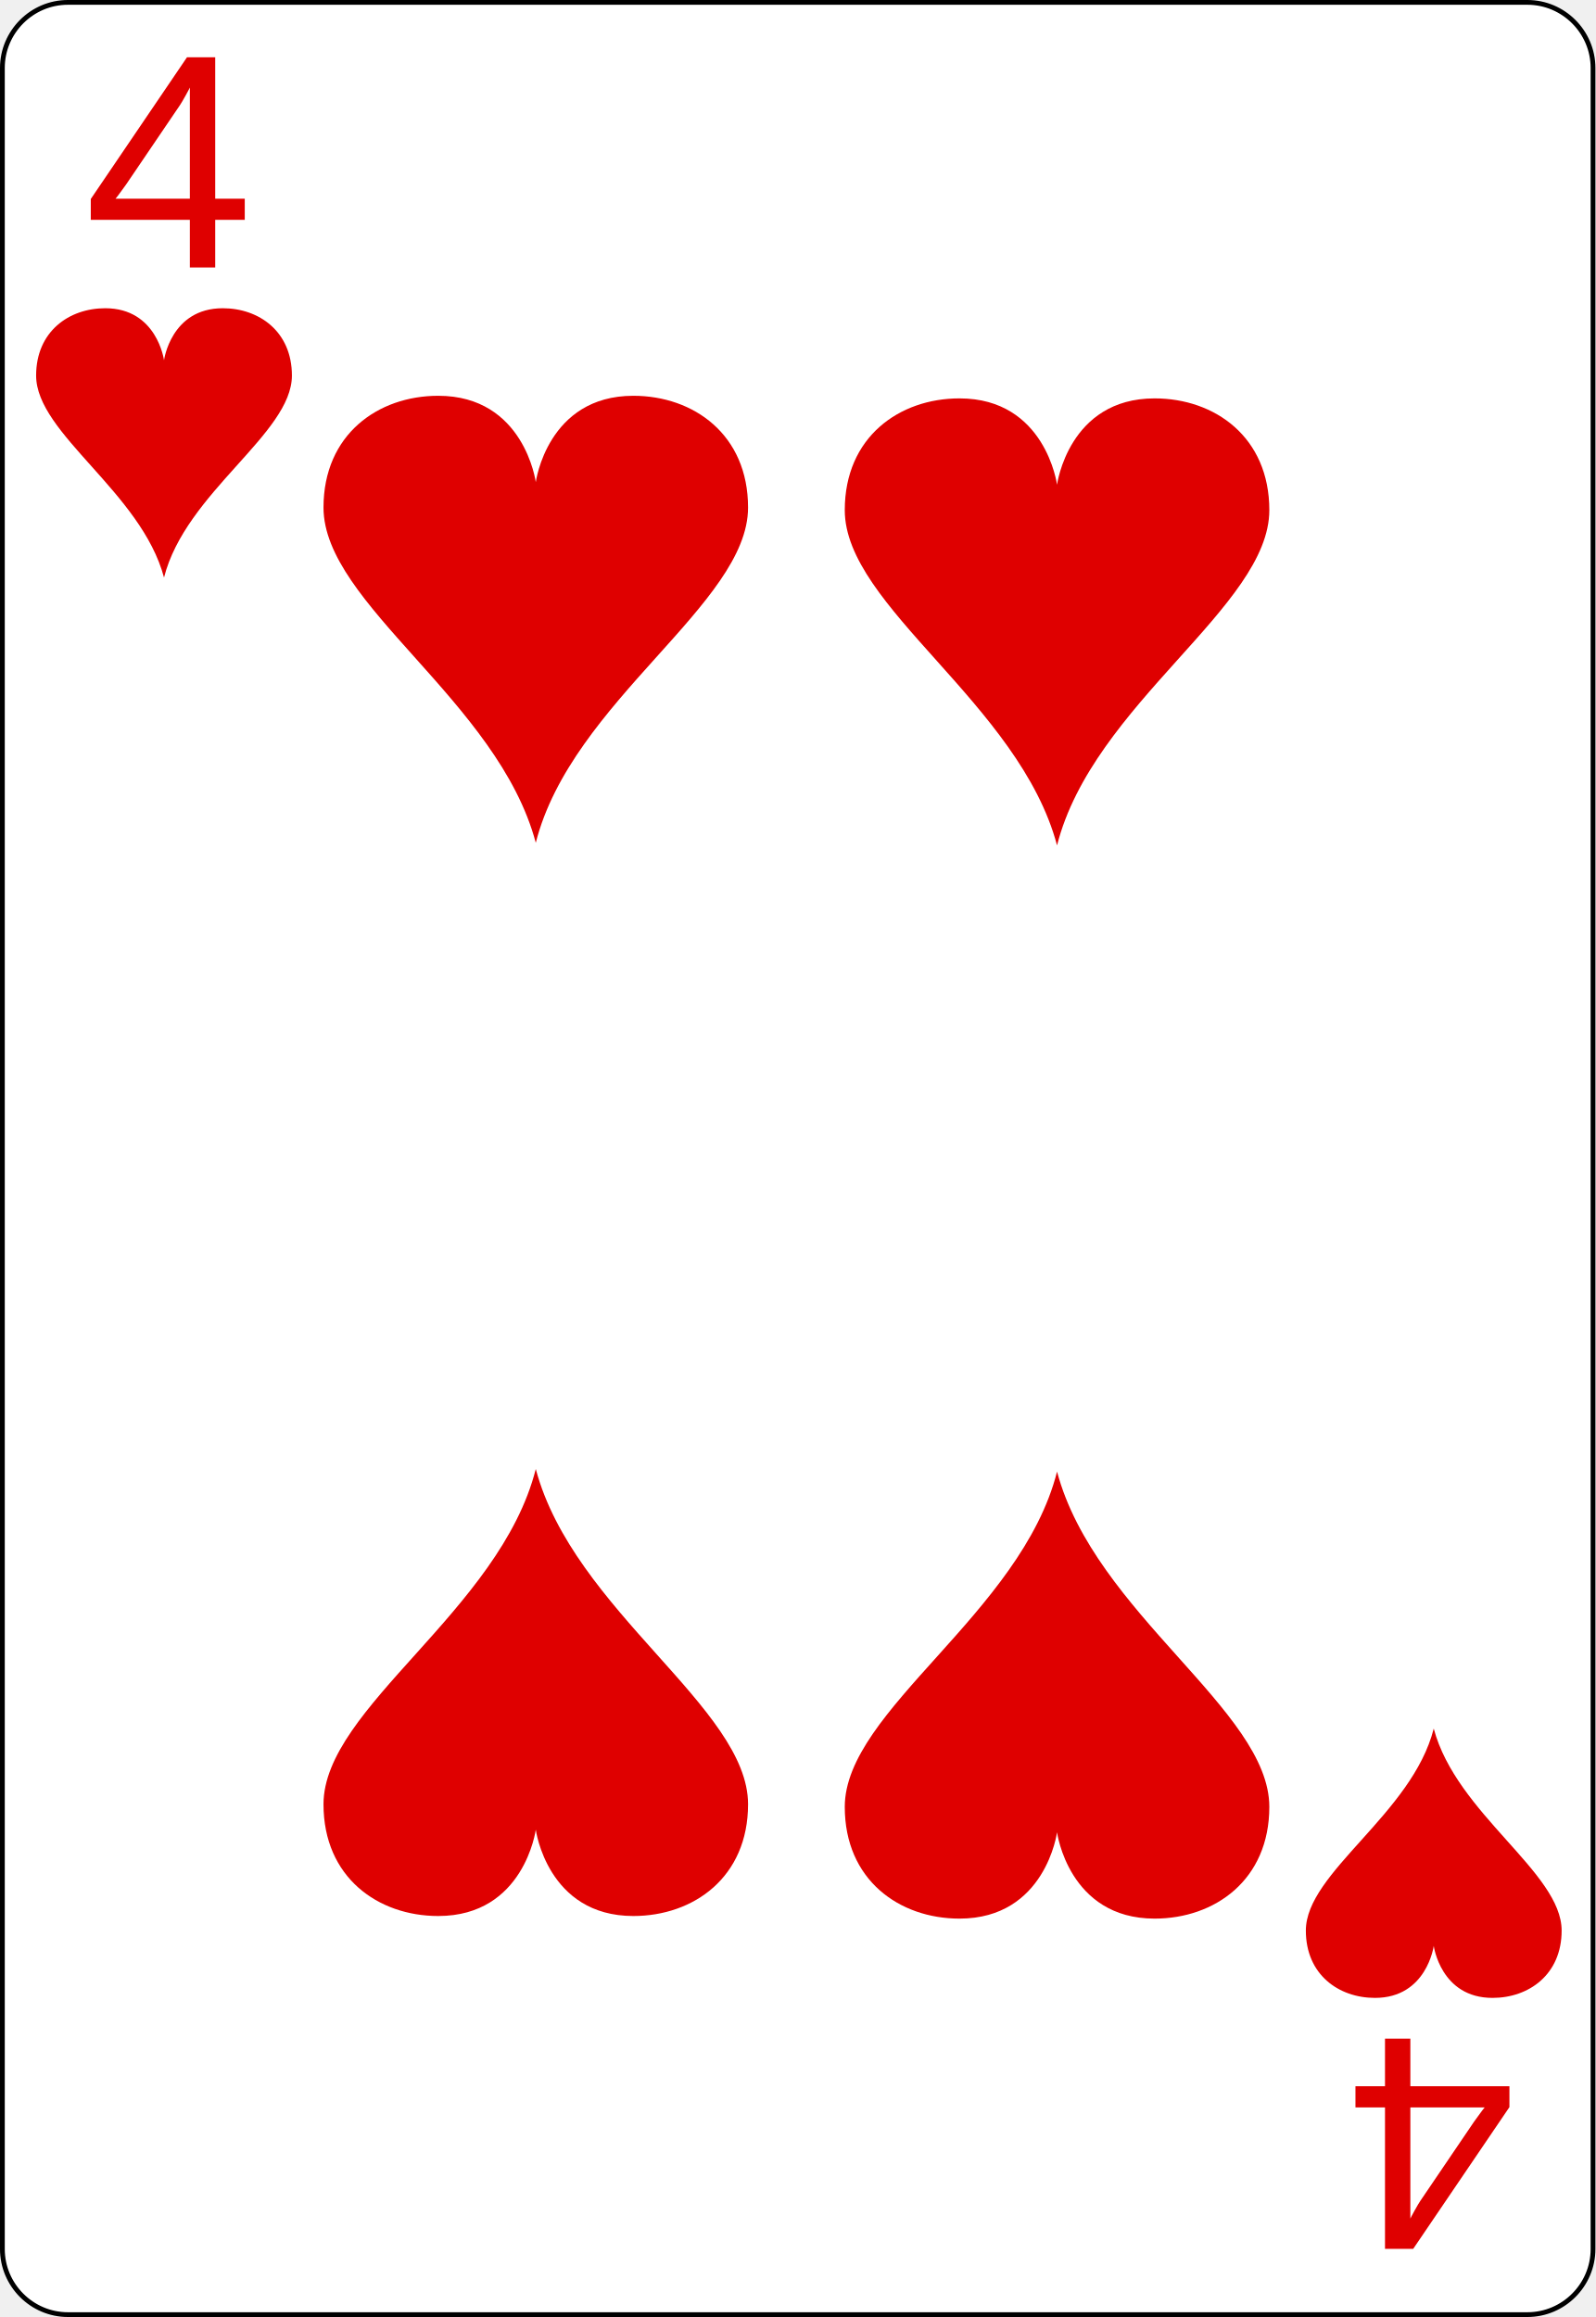
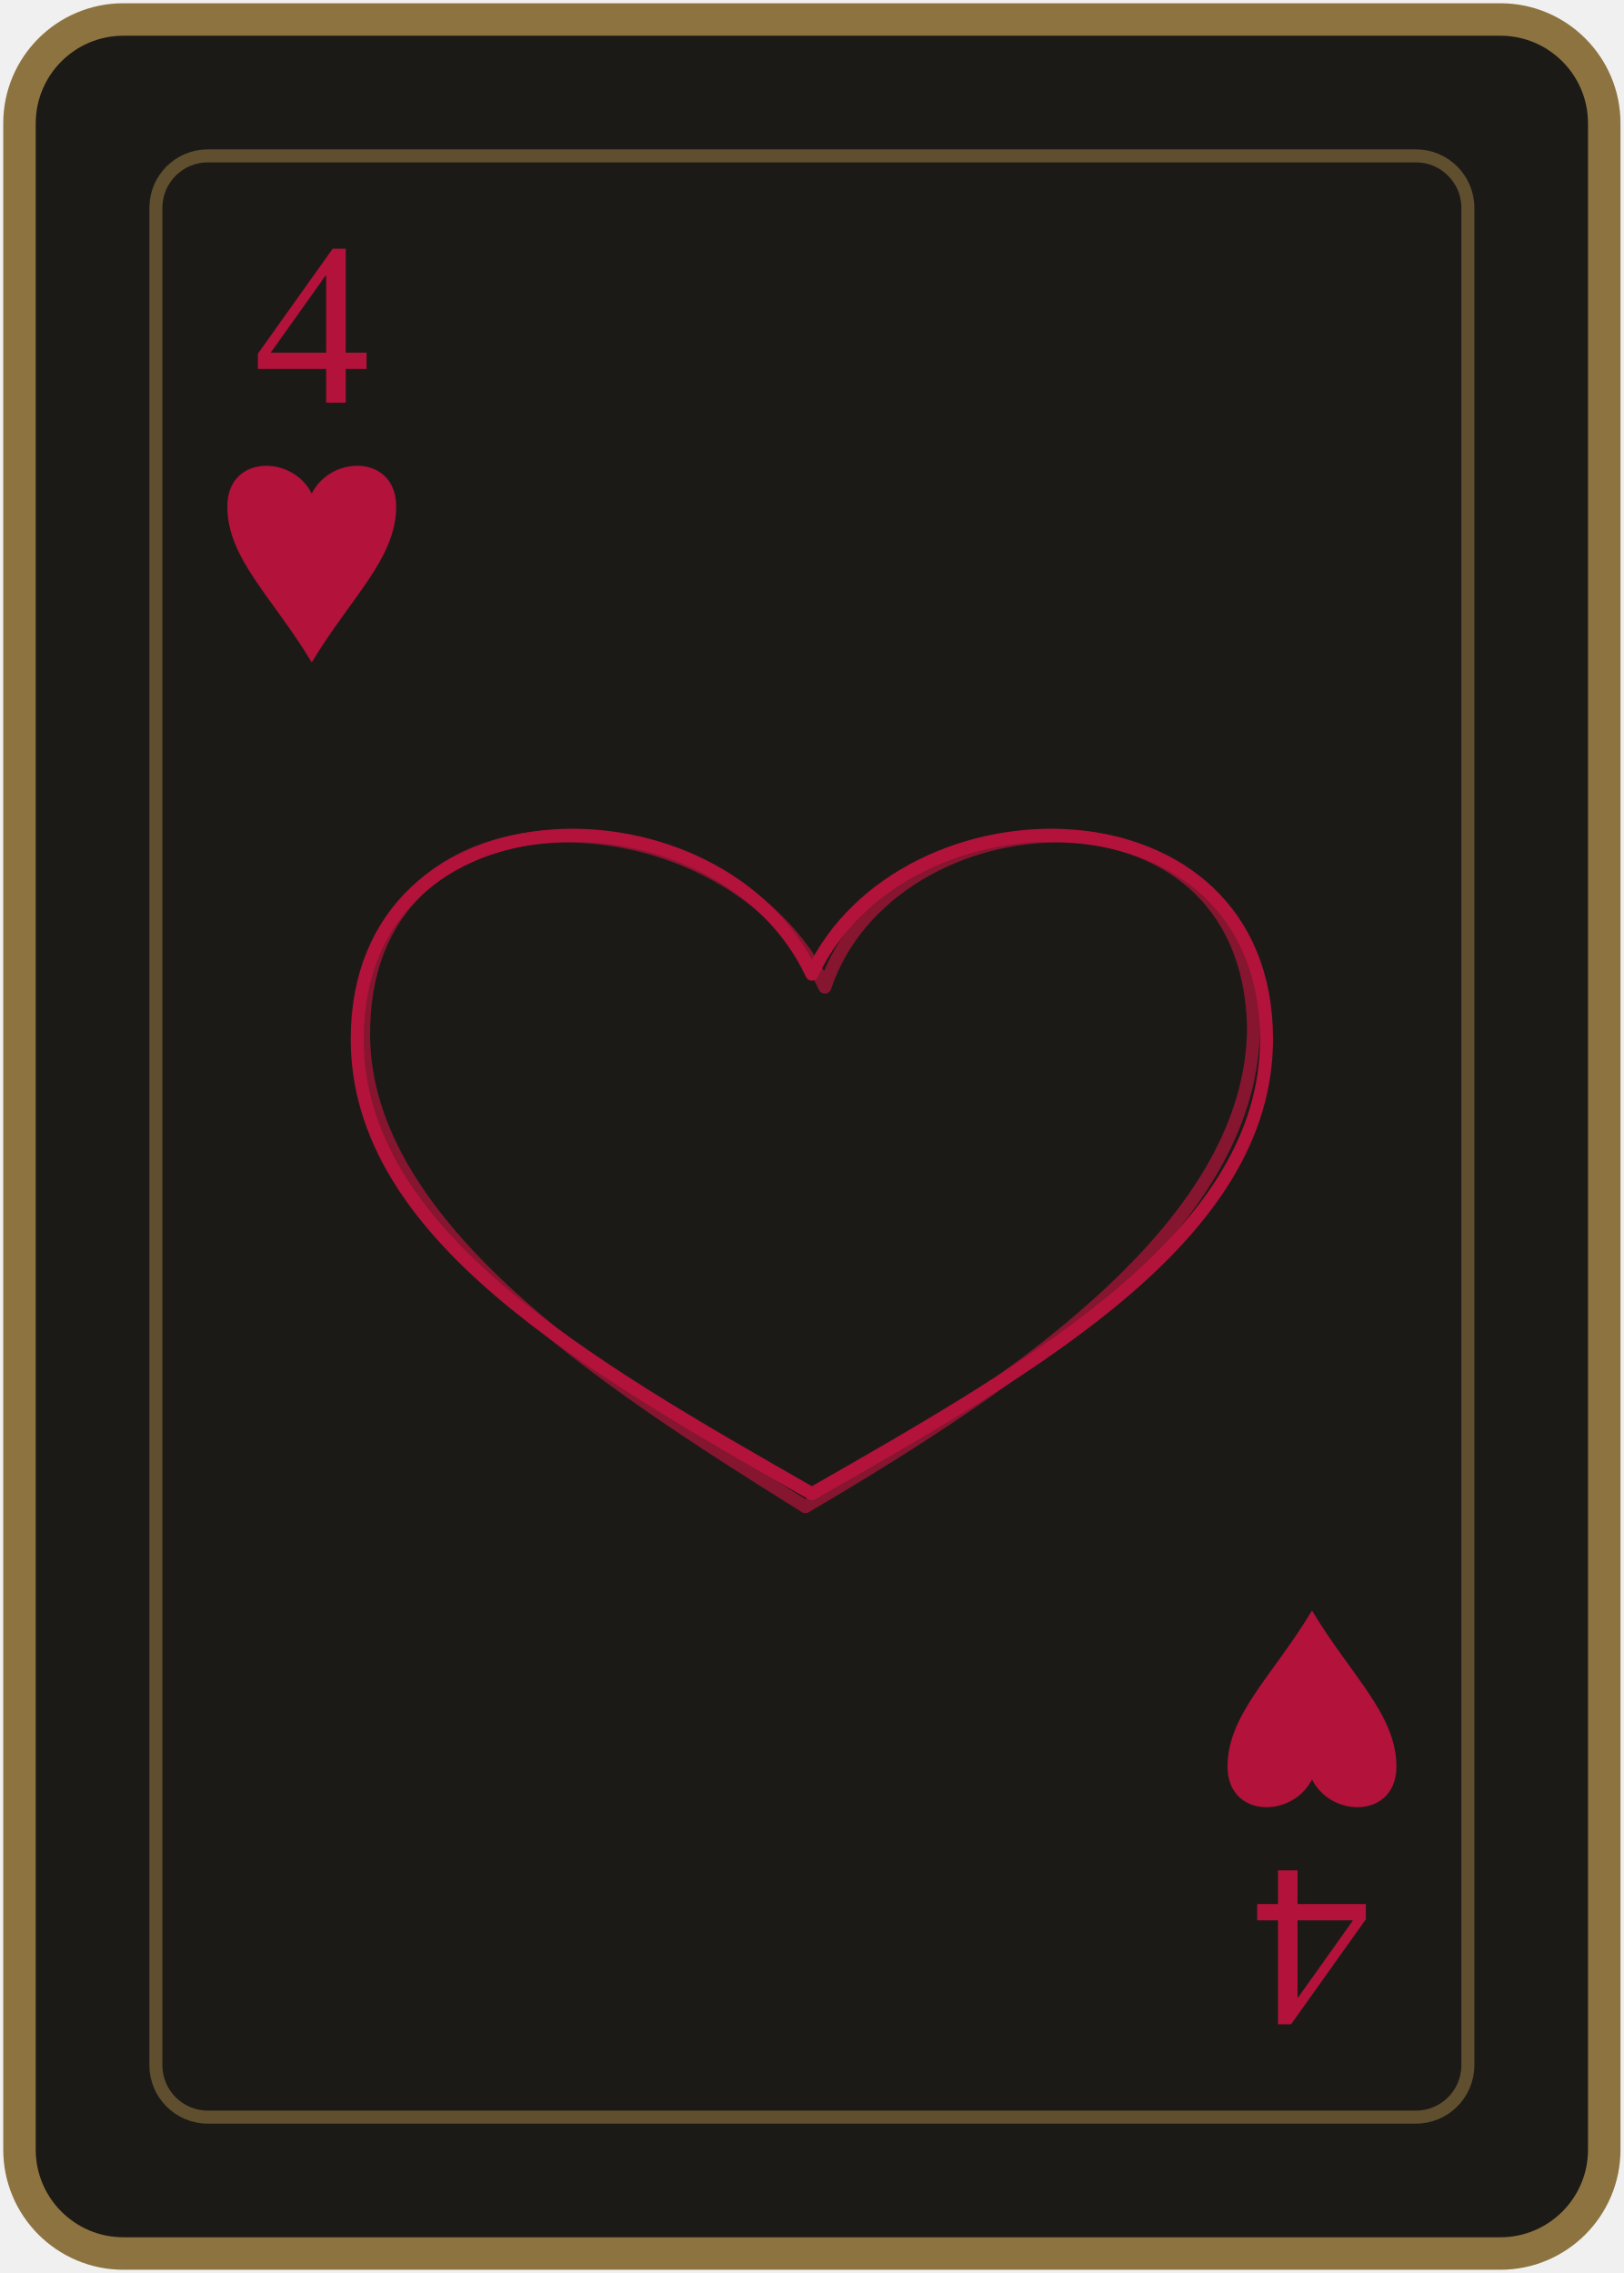
- <svg xmlns="http://www.w3.org/2000/svg" xmlns:xlink="http://www.w3.org/1999/xlink" width="167.087pt" height="242.667pt" viewBox="0 0 167.087 242.667" xml:space="preserve" id="svg2" version="1.1">
-   <defs id="defs41">
-     <radialGradient xlink:href="#linearGradient3773" id="radialGradient3781" cx="-0.158" cy="-8.835" fx="-0.158" fy="-8.835" r="8" gradientTransform="matrix(-1.584269,-0.02349808,0.03071979,-2.477574,-0.2485638,-26.71351)" gradientUnits="userSpaceOnUse" />
-     <linearGradient id="linearGradient3773">
-       <stop style="stop-color:#000000;stop-opacity:1;" offset="0" id="stop3775" />
-       <stop style="stop-color:#000000;stop-opacity:0.649;" offset="1" id="stop3777" />
-     </linearGradient>
-     <radialGradient xlink:href="#linearGradient3773" id="radialGradient3957" cx="-0.158" cy="-8.835" fx="-0.158" fy="-8.835" r="8" gradientTransform="matrix(-1.584269,-0.02349808,0.03071979,-2.477574,-0.2485638,-26.71351)" gradientUnits="userSpaceOnUse" />
-     <linearGradient id="linearGradient3959">
-       <stop style="stop-color:#000000;stop-opacity:1;" offset="0" id="stop3961" />
-       <stop style="stop-color:#000000;stop-opacity:0.649;" offset="1" id="stop3963" />
-     </linearGradient>
-     <radialGradient r="81.903" fy="509.476" fx="168.025" cy="509.476" cx="168.025" gradientTransform="matrix(1.25656,-0.7774064,0.3366382,0.5361257,-221.2021,359.2426)" gradientUnits="userSpaceOnUse" id="radialGradient3975" xlink:href="#linearGradient3784-4" />
-     <linearGradient id="linearGradient3784-4">
-       <stop style="stop-color:#ffffff;stop-opacity:0.435;" offset="0" id="stop3786-8" />
-       <stop style="stop-color:#000000;stop-opacity:0;" offset="1" id="stop3788-6" />
-     </linearGradient>
-     <radialGradient xlink:href="#linearGradient3784-4-5" id="radialGradient3929" gradientUnits="userSpaceOnUse" gradientTransform="matrix(1.25656,-0.7774064,0.3366382,0.5361257,-221.2021,359.2426)" cx="168.025" cy="509.476" fx="168.025" fy="509.476" r="81.903" />
-     <linearGradient id="linearGradient3784-4-5">
-       <stop style="stop-color:#ffffff;stop-opacity:0.489;" offset="0" id="stop3786-8-0" />
-       <stop style="stop-color:#000000;stop-opacity:0;" offset="1" id="stop3788-6-3" />
-     </linearGradient>
-     <radialGradient xlink:href="#linearGradient3784-4-1" id="radialGradient3927" gradientUnits="userSpaceOnUse" gradientTransform="matrix(1.25656,-0.7774064,0.3366382,0.5361257,-221.2021,359.2426)" cx="168.025" cy="509.476" fx="168.025" fy="509.476" r="81.903" />
-     <linearGradient id="linearGradient3784-4-1">
-       <stop style="stop-color:#ffffff;stop-opacity:0.237;" offset="0" id="stop3786-8-03" />
-       <stop style="stop-color:#000000;stop-opacity:0;" offset="1" id="stop3788-6-6" />
-     </linearGradient>
-     <radialGradient xlink:href="#linearGradient3768" id="radialGradient3776" cx="-0.206" cy="-4.579" fx="-0.206" fy="-4.579" r="8" gradientTransform="matrix(-1,0,0,-1.720176,-0.4120407,-13.02719)" gradientUnits="userSpaceOnUse" />
-     <linearGradient id="linearGradient3768">
-       <stop style="stop-color:#df0000;stop-opacity:1;" offset="0" id="stop3770" />
-       <stop style="stop-color:#df0000;stop-opacity:0.672;" offset="1" id="stop3772" />
-     </linearGradient>
-     <radialGradient r="81.903" fy="511.223" fx="171.487" cy="511.223" cx="171.487" gradientTransform="matrix(1.152989,-0.6739155,0.3948202,0.6754904,-233.6326,270.4008)" gradientUnits="userSpaceOnUse" id="radialGradient4013" xlink:href="#linearGradient3784-4-6" />
-     <linearGradient id="linearGradient3784-4-6">
-       <stop style="stop-color:#ffffff;stop-opacity:0.313;" offset="0" id="stop3786-8-8" />
-       <stop style="stop-color:#000000;stop-opacity:0;" offset="1" id="stop3788-6-8" />
-     </linearGradient>
-     <radialGradient r="81.903" fy="492.632" fx="159.354" cy="492.632" cx="159.354" gradientTransform="matrix(1.089478,-0.715138,0.4464527,0.6562658,-244.9333,290.9185)" gradientUnits="userSpaceOnUse" id="radialGradient4013-8" xlink:href="#linearGradient3784-4-2" />
-     <linearGradient id="linearGradient3784-4-2">
-       <stop style="stop-color:#ffffff;stop-opacity:0.29;" offset="0" id="stop3786-8-1" />
-       <stop style="stop-color:#000000;stop-opacity:0;" offset="1" id="stop3788-6-5" />
-     </linearGradient>
-     <radialGradient r="81.903" fy="492.632" fx="159.354" cy="492.632" cx="159.354" gradientTransform="matrix(1.089478,-0.715138,0.4464527,0.6562658,-244.9333,290.9185)" gradientUnits="userSpaceOnUse" id="radialGradient3073" xlink:href="#linearGradient3784-4-2" />
+ <svg xmlns="http://www.w3.org/2000/svg" viewBox="0 0 250 350" width="250" height="350" class="op-face">
+   <defs>
+     <style>
+       .op-face .op-bg {
+         fill: var(--op-color-neutral-minus-eight, #1c1a17);
+       }
+ 
+       /* opposite of the app's neutral background: light mode default is dark,
+          dark mode flips it light */
+       @media (prefers-color-scheme: dark) {
+         .op-face .op-bg {
+           fill: var(--op-color-neutral-plus-eight, #f5f4f2);
+         }
+       }
+ 
+       .op-face .op-border {
+         fill: none;
+         stroke: var(--op-color-primary-base, #8d733f);
+         stroke-width: 5;
+       }
+ 
+       .op-face .op-border-inner {
+         fill: none;
+         stroke: var(--op-color-primary-base, #8d733f);
+         stroke-width: 2;
+         opacity: 0.6;
+       }
+ 
+       .op-face .op-emblem-line {
+         fill: none;
+         stroke: var(--op-color-alerts-danger-base, #b3123b);
+         stroke-width: 2;
+         stroke-linecap: round;
+         stroke-linejoin: round;
+       }
+ 
+       .op-face .op-emblem-fill {
+         fill: var(--op-color-alerts-danger-base, #b3123b);
+       }
+ 
+       .op-face .op-index {
+         fill: var(--op-color-alerts-danger-base, #b3123b);
+         font-family: Georgia, 'Times New Roman', serif;
+         font-size: 36px;
+         text-anchor: middle;
+       }
+     </style>
  </defs>
-   <g id="Layer_x0020_1" style="fill-rule:nonzero;clip-rule:nonzero;stroke:#000000;stroke-miterlimit:4;">
-     <path style="fill:#FFFFFF;stroke-width:0.5;" d="M166.837,235.548c0,3.777-3.087,6.869-6.871,6.869H7.111c-3.775,0-6.861-3.092-6.861-6.869V7.12C0.25,3.343,3.336,0.25,7.111,0.25h152.855    c3.784,0,6.871,3.093,6.871,6.87v228.428z" id="path5" />
-     <g style="stroke:none;" id="g7">
-       <g id="g9">
- 				
- 			</g>
+   <g class="op-card">
+     <rect class="op-bg" x="3" y="3" width="244" height="344" rx="16" />
+     <rect class="op-border" x="3" y="3" width="244" height="344" rx="16" />
+     <rect class="op-border-inner" x="24" y="24" width="202" height="302" rx="8" />
+     <g transform="translate(48 62)">
+       <text class="op-index" x="0" y="0">4</text>
+       <path class="op-emblem-fill" d="M 0 14 C -3 8 -13 8 -13 16 C -13 24 -6 30 0 40 C 6 30 13 24 13 16 C 13 8 3 8 0 14 Z" />
    </g>
-     <g id="g15">
- 			
- 		</g>
-     <g id="g19">
- 			
- 		</g>
-     <g style="stroke:none;" id="g23">
-       <g id="g25">
- 				
- 			</g>
+     <g transform="translate(202 288) rotate(180)">
+       <text class="op-index" x="0" y="0">4</text>
+       <path class="op-emblem-fill" d="M 0 14 C -3 8 -13 8 -13 16 C -13 24 -6 30 0 40 C 6 30 13 24 13 16 C 13 8 3 8 0 14 Z" />
    </g>
-     <g style="stroke:none;" id="g31">
-       <g id="g33">
- 				
- 			</g>
+     <g transform="translate(125 175)">
+       <path class="op-emblem-line" d="M 0 -25 C -14 -55 -70 -55 -70 -15 C -70 15 -35 35 0 55 C 35 35 70 15 70 -15 C 70 -55 14 -55 0 -25 Z" />
+       <path class="op-emblem-line" opacity="0.7" d="M 2 -23 C -12 -53 -68 -57 -69 -17 C -70 13 -33 37 -1 57 C 33 37 68 13 68 -17 C 67 -57 12 -53 2 -23 Z" />
    </g>
  </g>
-   <text xml:space="preserve" style="font-size:32px;font-style:normal;font-weight:normal;line-height:125%;letter-spacing:0px;word-spacing:0px;fill:#df0000;fill-opacity:1;stroke:none;font-family:Bitstream Vera Sans" x="8.775" y="28.013" id="text3788">
-     <tspan id="tspan3790" x="8.775" y="28.013" style="font-style:normal;font-variant:normal;font-weight:normal;font-stretch:normal;fill:#df0000;fill-opacity:1;font-family:Arial;-inkscape-font-specification:Arial">4</tspan>
-   </text>
-   <g transform="matrix(1.674307,0,0,1.566992,17.17751,46.38532)" id="layer1-9-6" style="fill:#df0000;fill-opacity:1">
-     <path style="fill:#df0000;fill-opacity:1" id="hl-8" d="M 3.676,-9 C 0.433,-9 0,-5.523 0,-5.523 0,-5.523 -0.433,-9 -3.676,-9 -5.946,-9 -8,-7.441 -8,-4.5 -8,-0.614 -1.421,3.294 0,9 1.352,3.299 8,-0.614 8,-4.5 8,-7.441 5.946,-9 3.676,-9 z" />
-   </g>
-   <text xml:space="preserve" style="font-size:32px;font-style:normal;font-weight:normal;line-height:125%;letter-spacing:0px;word-spacing:0px;fill:#df0000;fill-opacity:1;stroke:none;font-family:Bitstream Vera Sans" x="-158.818" y="-213.515" id="text3788-4" transform="scale(-1,-1)">
-     <tspan id="tspan3790-3" x="-158.818" y="-213.515" style="font-style:normal;font-variant:normal;font-weight:normal;font-stretch:normal;fill:#df0000;fill-opacity:1;font-family:Arial;-inkscape-font-specification:Arial">4</tspan>
-   </text>
-   <g transform="matrix(-1.674307,0,0,-1.566992,150.156,195.1431)" id="layer1-9-6-5" style="fill:#df0000;fill-opacity:1">
-     <path style="fill:#df0000;fill-opacity:1" id="hl-8-1" d="M 3.676,-9 C 0.433,-9 0,-5.523 0,-5.523 0,-5.523 -0.433,-9 -3.676,-9 -5.946,-9 -8,-7.441 -8,-4.5 -8,-0.614 -1.421,3.294 0,9 1.352,3.299 8,-0.614 8,-4.5 8,-7.441 5.946,-9 3.676,-9 z" />
-   </g>
-   <g transform="matrix(2.779008,0,0,2.600887,56.11227,64.85977)" id="layer1-9-6-8" style="fill:#df0000;fill-opacity:1">
-     <path style="fill:#df0000;fill-opacity:1" id="hl-8-8" d="M 3.676,-9 C 0.433,-9 0,-5.523 0,-5.523 0,-5.523 -0.433,-9 -3.676,-9 -5.946,-9 -8,-7.441 -8,-4.5 -8,-0.614 -1.421,3.294 0,9 1.352,3.299 8,-0.614 8,-4.5 8,-7.441 5.946,-9 3.676,-9 z" />
-   </g>
-   <g transform="matrix(-2.779008,0,0,-2.600887,56.11227,177.2622)" id="layer1-9-6-8-9" style="fill:#df0000;fill-opacity:1">
-     <path style="fill:#df0000;fill-opacity:1" id="hl-8-8-5" d="M 3.676,-9 C 0.433,-9 0,-5.523 0,-5.523 0,-5.523 -0.433,-9 -3.676,-9 -5.946,-9 -8,-7.441 -8,-4.5 -8,-0.614 -1.421,3.294 0,9 1.352,3.299 8,-0.614 8,-4.5 8,-7.441 5.946,-9 3.676,-9 z" />
-   </g>
-   <g transform="matrix(2.779008,0,0,2.600887,110.7045,65.1323)" id="layer1-9-6-8-0" style="fill:#df0000;fill-opacity:1">
-     <path style="fill:#df0000;fill-opacity:1" id="hl-8-8-6" d="M 3.676,-9 C 0.433,-9 0,-5.523 0,-5.523 0,-5.523 -0.433,-9 -3.676,-9 -5.946,-9 -8,-7.441 -8,-4.5 -8,-0.614 -1.421,3.294 0,9 1.352,3.299 8,-0.614 8,-4.5 8,-7.441 5.946,-9 3.676,-9 z" />
-   </g>
-   <g transform="matrix(-2.779008,0,0,-2.600887,110.7045,177.5347)" id="layer1-9-6-8-9-8" style="fill:#df0000;fill-opacity:1">
-     <path style="fill:#df0000;fill-opacity:1" id="hl-8-8-5-9" d="M 3.676,-9 C 0.433,-9 0,-5.523 0,-5.523 0,-5.523 -0.433,-9 -3.676,-9 -5.946,-9 -8,-7.441 -8,-4.5 -8,-0.614 -1.421,3.294 0,9 1.352,3.299 8,-0.614 8,-4.5 8,-7.441 5.946,-9 3.676,-9 z" />
-   </g>
</svg>
